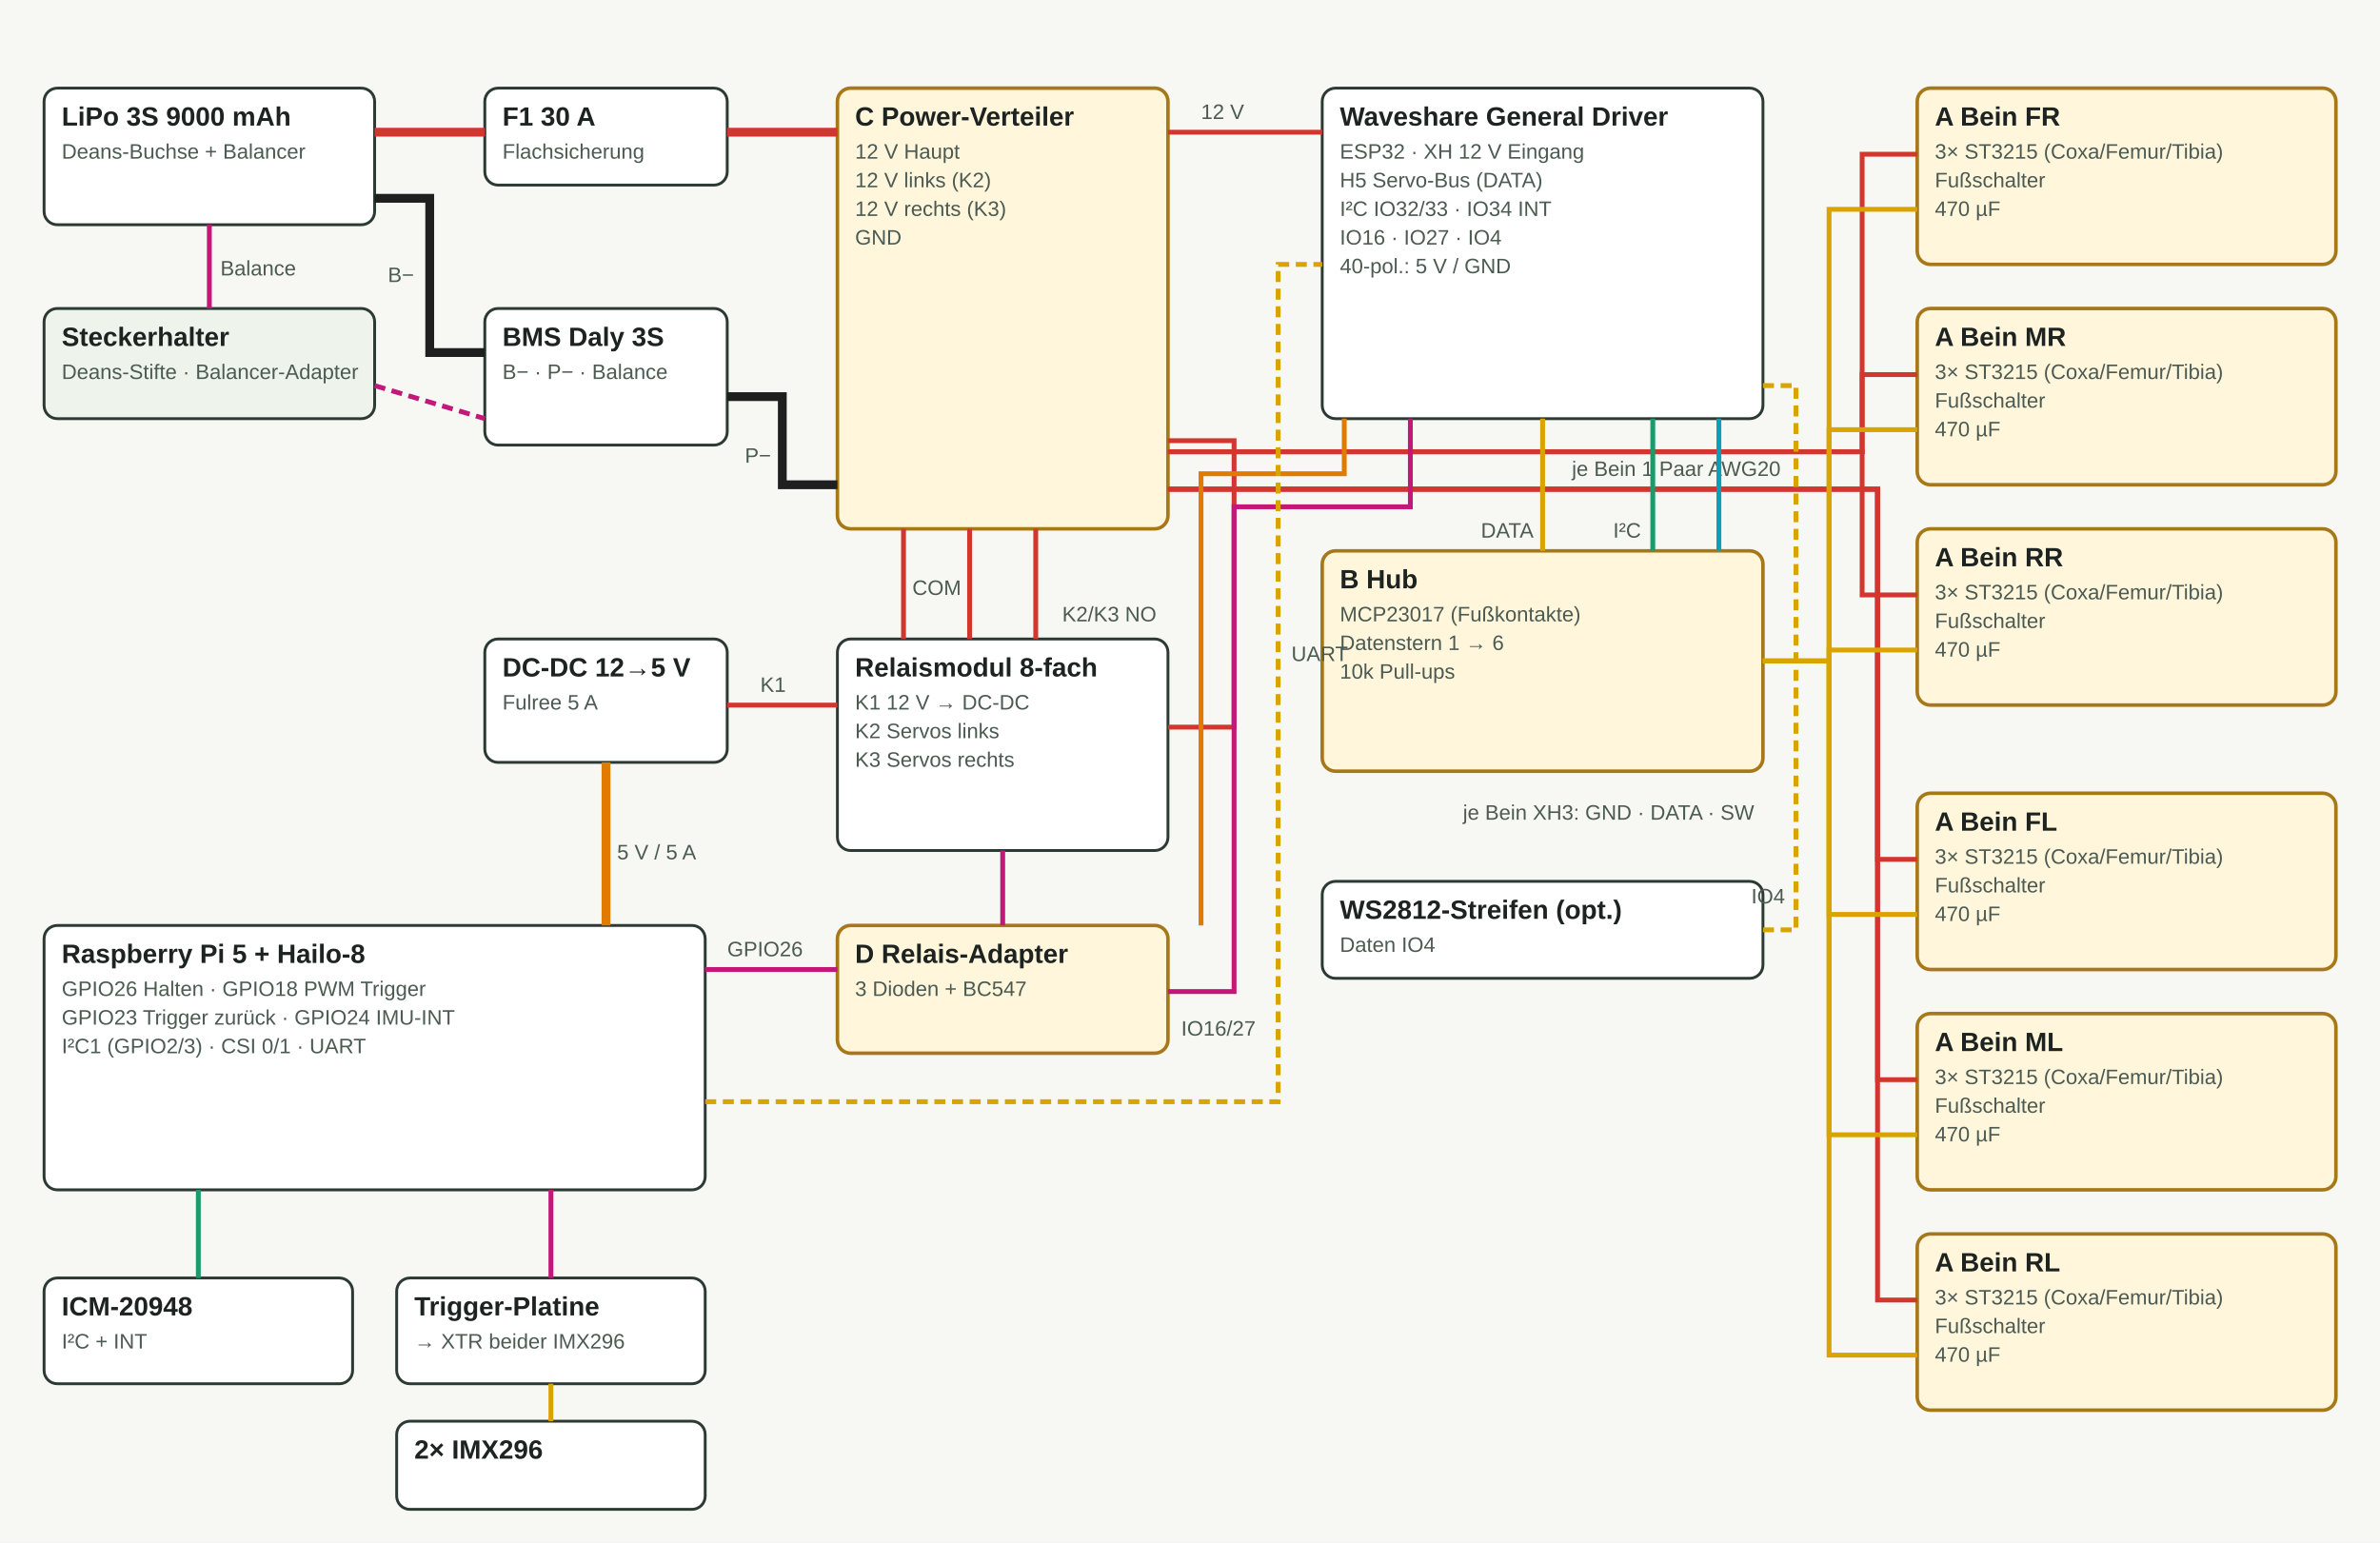
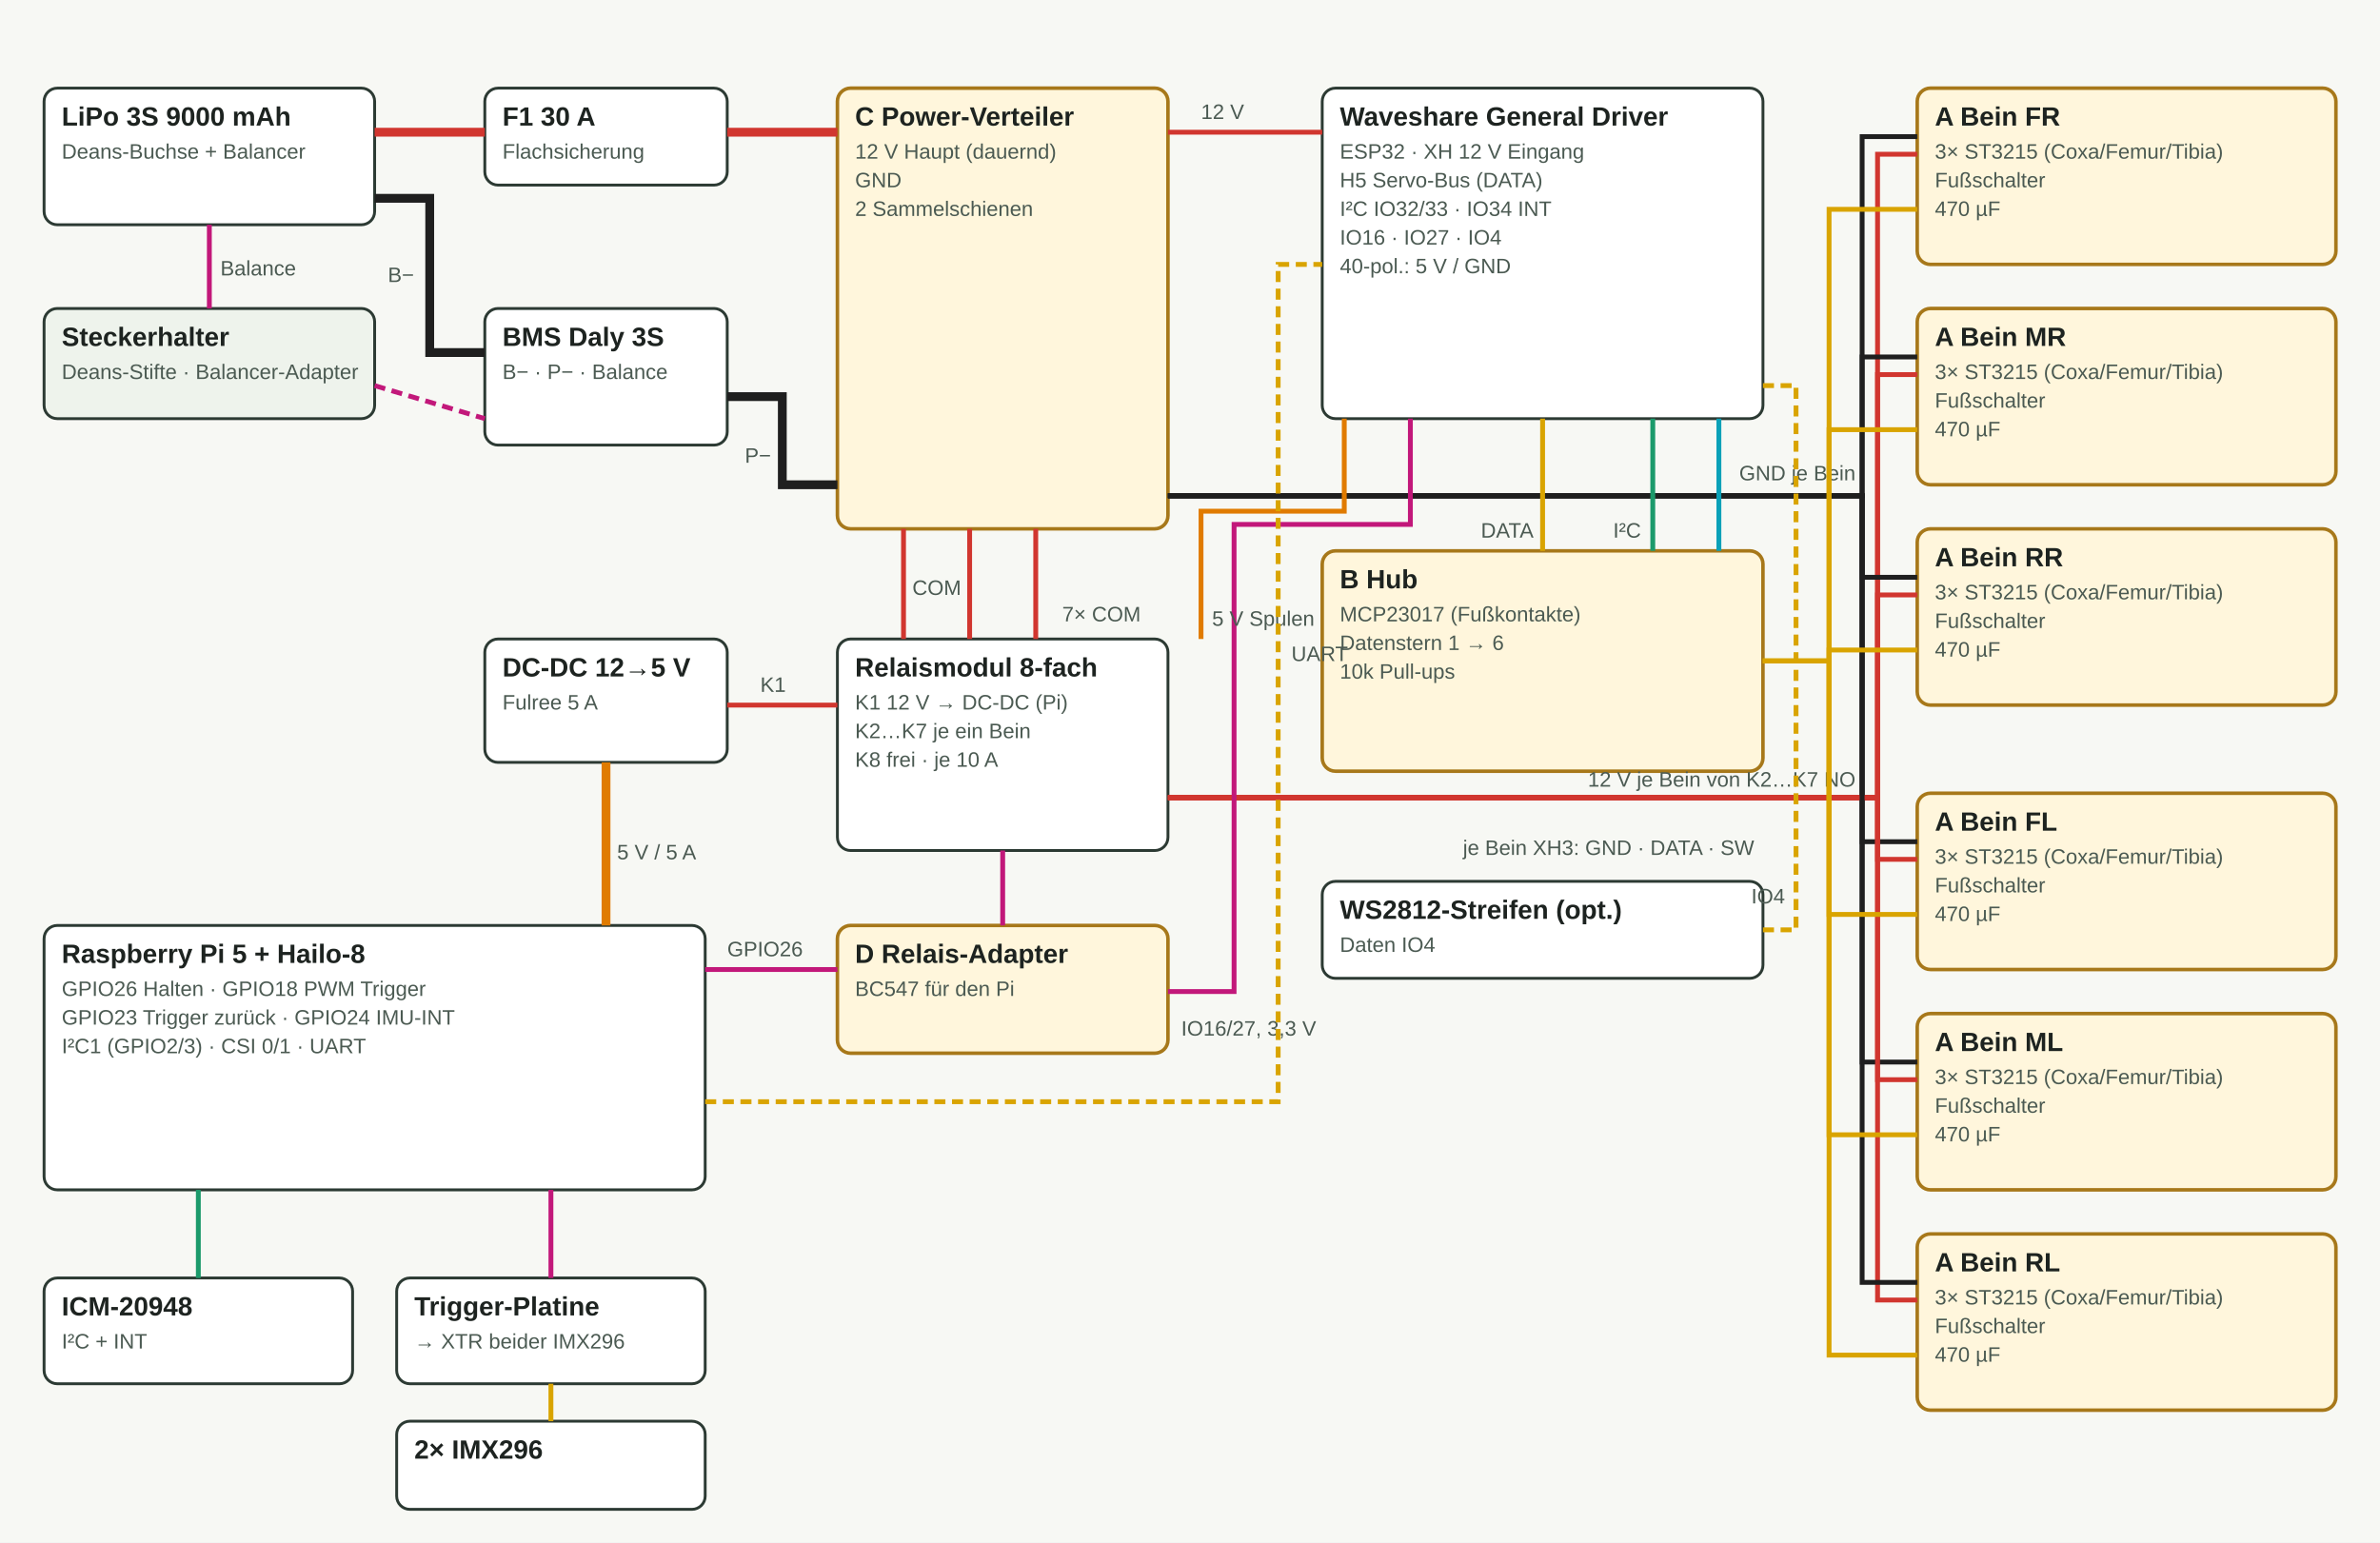
<svg xmlns="http://www.w3.org/2000/svg" viewBox="0 0 1080 700" width="1080" class="pcb" role="img" aria-label="Blockschaltbild SLARC">
  <style>
svg{font-family:'IBM Plex Sans','Segoe UI',Arial,sans-serif}
.bg{fill:#f7f8f4}.board{fill:#2f6b4a}.boardedge{fill:none;stroke:#1f4a33;stroke-width:2}
.pad{fill:#c9b37a;stroke:#8a7440;stroke-width:.8}.padhole{fill:#2a2a2a}
.txt{fill:#1d2320;font-size:11px}.small{fill:#1d2320;font-size:9.5px}.title{fill:#1d2320;font-size:14px;font-weight:600}
.btxt{fill:#f2f5ef;font-size:9px}.bsmall{fill:#e9efe6;font-size:8px}
.comp{fill:#e8e3d3;stroke:#3a3a3a;stroke-width:1}.hdr{fill:#f1f1ee;stroke:#3a3a3a;stroke-width:1}
.ic{fill:#26292b;stroke:#111;stroke-width:1}.ictxt{fill:#e8e8e8;font-size:8px}
.res{fill:#d8c39b;stroke:#6b5a37;stroke-width:1}.dio{fill:#c84b2f;stroke:#7a2b18;stroke-width:1}.band{fill:#1e1e1e}
.cap{fill:#2b4e8c;stroke:#162a4d;stroke-width:1}
.n12{stroke:#d1362f}.ngnd{stroke:#1f1f1f}.ndata{stroke:#d9a400}.nsw{stroke:#2f6fdb}.ni2c{stroke:#1b9a6b}
.n33{stroke:#9b59b6}.n5{stroke:#e07b00}.nctl{stroke:#c2187a}.nint{stroke:#0aa1b8}
.f12{fill:#d1362f}.fgnd{fill:#1f1f1f}.fdata{fill:#d9a400}.fsw{fill:#2f6fdb}.fi2c{fill:#1b9a6b}.f33{fill:#9b59b6}.f5{fill:#e07b00}.fctl{fill:#c2187a}.fint{fill:#0aa1b8}
.bar{stroke-width:7;stroke-linecap:round;opacity:.55}.trace{stroke-width:3.2;stroke-linecap:round;opacity:.7}
.wire{stroke-width:2.6;fill:none;stroke-linecap:round}.drill{fill:none;stroke:#fff;stroke-width:1.4;stroke-dasharray:3 2}
.box{fill:#ffffff;stroke:#2c3a33;stroke-width:1.3}.box2{fill:#eef3ec;stroke:#2c3a33;stroke-width:1.3}.boxnew{fill:#fff6dc;stroke:#a7781a;stroke-width:1.6}
.lab{fill:#1d2320;font-size:11px}.labb{fill:#1d2320;font-size:12px;font-weight:600}.labs{fill:#4b5a52;font-size:9.5px}
.ln{fill:none;stroke-width:2.2}.lnth{fill:none;stroke-width:4}.dash{stroke-dasharray:5 3}
</style>
  <rect width="1080" height="700" class="bg" />
  <rect x="20" y="40" width="150" height="62" rx="6" class="box" />
  <text x="28.0" y="57.0" class="labb" text-anchor="start">LiPo 3S 9000 mAh</text>
  <text x="28.0" y="72.0" class="labs" text-anchor="start">Deans-Buchse + Balancer</text>
  <rect x="20" y="140" width="150" height="50" rx="6" class="box2" />
  <text x="28.0" y="157.0" class="labb" text-anchor="start">Steckerhalter</text>
  <text x="28.0" y="172.0" class="labs" text-anchor="start">Deans-Stifte · Balancer-Adapter</text>
  <rect x="220" y="40" width="110" height="44" rx="6" class="box" />
  <text x="228.0" y="57.0" class="labb" text-anchor="start">F1 30 A</text>
  <text x="228.0" y="72.0" class="labs" text-anchor="start">Flachsicherung</text>
  <rect x="220" y="140" width="110" height="62" rx="6" class="box" />
  <text x="228.0" y="157.0" class="labb" text-anchor="start">BMS Daly 3S</text>
  <text x="228.0" y="172.0" class="labs" text-anchor="start">B− · P− · Balance</text>
  <rect x="380" y="40" width="150" height="200" rx="6" class="boxnew" />
  <text x="388.0" y="57.0" class="labb" text-anchor="start">C Power-Verteiler</text>
-   <text x="388.0" y="72.0" class="labs" text-anchor="start">12 V Haupt</text>
-   <text x="388.0" y="85.0" class="labs" text-anchor="start">12 V links (K2)</text>
-   <text x="388.0" y="98.0" class="labs" text-anchor="start">12 V rechts (K3)</text>
-   <text x="388.0" y="111.0" class="labs" text-anchor="start">GND</text>
+   <text x="388.0" y="72.0" class="labs" text-anchor="start">12 V Haupt (dauernd)</text>
+   <text x="388.0" y="85.0" class="labs" text-anchor="start">GND</text>
+   <text x="388.0" y="98.0" class="labs" text-anchor="start">2 Sammelschienen</text>
  <rect x="380" y="290" width="150" height="96" rx="6" class="box" />
  <text x="388.0" y="307.0" class="labb" text-anchor="start">Relaismodul 8-fach</text>
-   <text x="388.0" y="322.0" class="labs" text-anchor="start">K1 12 V → DC-DC</text>
-   <text x="388.0" y="335.0" class="labs" text-anchor="start">K2 Servos links</text>
-   <text x="388.0" y="348.0" class="labs" text-anchor="start">K3 Servos rechts</text>
+   <text x="388.0" y="322.0" class="labs" text-anchor="start">K1 12 V → DC-DC (Pi)</text>
+   <text x="388.0" y="335.0" class="labs" text-anchor="start">K2…K7 je ein Bein</text>
+   <text x="388.0" y="348.0" class="labs" text-anchor="start">K8 frei · je 10 A</text>
  <rect x="380" y="420" width="150" height="58" rx="6" class="boxnew" />
  <text x="388.0" y="437.0" class="labb" text-anchor="start">D Relais-Adapter</text>
-   <text x="388.0" y="452.0" class="labs" text-anchor="start">3 Dioden + BC547</text>
+   <text x="388.0" y="452.0" class="labs" text-anchor="start">BC547 für den Pi</text>
  <rect x="220" y="290" width="110" height="56" rx="6" class="box" />
  <text x="228.0" y="307.0" class="labb" text-anchor="start">DC-DC 12→5 V</text>
  <text x="228.0" y="322.0" class="labs" text-anchor="start">Fulree 5 A</text>
  <rect x="20" y="420" width="300" height="120" rx="6" class="box" />
  <text x="28.0" y="437.0" class="labb" text-anchor="start">Raspberry Pi 5 + Hailo-8</text>
  <text x="28.0" y="452.0" class="labs" text-anchor="start">GPIO26 Halten · GPIO18 PWM Trigger</text>
  <text x="28.0" y="465.0" class="labs" text-anchor="start">GPIO23 Trigger zurück · GPIO24 IMU-INT</text>
  <text x="28.0" y="478.0" class="labs" text-anchor="start">I²C1 (GPIO2/3) · CSI 0/1 · UART</text>
  <rect x="20" y="580" width="140" height="48" rx="6" class="box" />
  <text x="28.0" y="597.0" class="labb" text-anchor="start">ICM-20948</text>
  <text x="28.0" y="612.0" class="labs" text-anchor="start">I²C + INT</text>
  <rect x="180" y="580" width="140" height="48" rx="6" class="box" />
  <text x="188.0" y="597.0" class="labb" text-anchor="start">Trigger-Platine</text>
  <text x="188.0" y="612.0" class="labs" text-anchor="start">→ XTR beider IMX296</text>
  <rect x="180" y="645" width="140" height="40" rx="6" class="box" />
  <text x="188.0" y="662.0" class="labb" text-anchor="start">2× IMX296</text>
  <rect x="600" y="40" width="200" height="150" rx="6" class="box" />
  <text x="608.0" y="57.0" class="labb" text-anchor="start">Waveshare General Driver</text>
  <text x="608.0" y="72.0" class="labs" text-anchor="start">ESP32 · XH 12 V Eingang</text>
  <text x="608.0" y="85.0" class="labs" text-anchor="start">H5 Servo-Bus (DATA)</text>
  <text x="608.0" y="98.0" class="labs" text-anchor="start">I²C IO32/33 · IO34 INT</text>
  <text x="608.0" y="111.0" class="labs" text-anchor="start">IO16 · IO27 · IO4</text>
  <text x="608.0" y="124.0" class="labs" text-anchor="start">40-pol.: 5 V / GND</text>
  <rect x="600" y="250" width="200" height="100" rx="6" class="boxnew" />
  <text x="608.0" y="267.0" class="labb" text-anchor="start">B Hub</text>
  <text x="608.0" y="282.0" class="labs" text-anchor="start">MCP23017 (Fußkontakte)</text>
  <text x="608.0" y="295.0" class="labs" text-anchor="start">Datenstern 1 → 6</text>
  <text x="608.0" y="308.0" class="labs" text-anchor="start">10k Pull-ups</text>
  <rect x="600" y="400" width="200" height="44" rx="6" class="box" />
  <text x="608.0" y="417.0" class="labb" text-anchor="start">WS2812-Streifen (opt.)</text>
  <text x="608.0" y="432.0" class="labs" text-anchor="start">Daten IO4</text>
  <rect x="870" y="40" width="190" height="80" rx="6" class="boxnew" />
  <text x="878.0" y="57.0" class="labb" text-anchor="start">A Bein FR</text>
  <text x="878.0" y="72.0" class="labs" text-anchor="start">3× ST3215 (Coxa/Femur/Tibia)</text>
  <text x="878.0" y="85.0" class="labs" text-anchor="start">Fußschalter</text>
  <text x="878.0" y="98.0" class="labs" text-anchor="start">470 µF</text>
  <rect x="870" y="140" width="190" height="80" rx="6" class="boxnew" />
  <text x="878.0" y="157.0" class="labb" text-anchor="start">A Bein MR</text>
  <text x="878.0" y="172.0" class="labs" text-anchor="start">3× ST3215 (Coxa/Femur/Tibia)</text>
  <text x="878.0" y="185.0" class="labs" text-anchor="start">Fußschalter</text>
  <text x="878.0" y="198.0" class="labs" text-anchor="start">470 µF</text>
  <rect x="870" y="240" width="190" height="80" rx="6" class="boxnew" />
  <text x="878.0" y="257.0" class="labb" text-anchor="start">A Bein RR</text>
  <text x="878.0" y="272.0" class="labs" text-anchor="start">3× ST3215 (Coxa/Femur/Tibia)</text>
  <text x="878.0" y="285.0" class="labs" text-anchor="start">Fußschalter</text>
  <text x="878.0" y="298.0" class="labs" text-anchor="start">470 µF</text>
  <rect x="870" y="360" width="190" height="80" rx="6" class="boxnew" />
  <text x="878.0" y="377.0" class="labb" text-anchor="start">A Bein FL</text>
  <text x="878.0" y="392.0" class="labs" text-anchor="start">3× ST3215 (Coxa/Femur/Tibia)</text>
  <text x="878.0" y="405.0" class="labs" text-anchor="start">Fußschalter</text>
  <text x="878.0" y="418.0" class="labs" text-anchor="start">470 µF</text>
  <rect x="870" y="460" width="190" height="80" rx="6" class="boxnew" />
  <text x="878.0" y="477.0" class="labb" text-anchor="start">A Bein ML</text>
  <text x="878.0" y="492.0" class="labs" text-anchor="start">3× ST3215 (Coxa/Femur/Tibia)</text>
  <text x="878.0" y="505.0" class="labs" text-anchor="start">Fußschalter</text>
  <text x="878.0" y="518.0" class="labs" text-anchor="start">470 µF</text>
  <rect x="870" y="560" width="190" height="80" rx="6" class="boxnew" />
  <text x="878.0" y="577.0" class="labb" text-anchor="start">A Bein RL</text>
  <text x="878.0" y="592.0" class="labs" text-anchor="start">3× ST3215 (Coxa/Femur/Tibia)</text>
  <text x="878.0" y="605.0" class="labs" text-anchor="start">Fußschalter</text>
  <text x="878.0" y="618.0" class="labs" text-anchor="start">470 µF</text>
  <polyline points="170,60 220,60" class="lnth n12" />
  <polyline points="330,60 380,60" class="lnth n12" />
  <polyline points="170,90 195,90 195,160 220,160" class="lnth ngnd" />
  <text x="176.0" y="128.0" class="labs" text-anchor="start">B−</text>
  <polyline points="330,180 355,180 355,220 380,220" class="lnth ngnd" />
  <text x="338.0" y="210.0" class="labs" text-anchor="start">P−</text>
  <polyline points="95,102 95,140" class="ln nctl" />
  <text x="100.0" y="125.0" class="labs" text-anchor="start">Balance</text>
  <polyline points="170,175 220,190" class="ln nctl dash" />
  <polyline points="410,240 410,290" class="ln n12" />
  <text x="414.0" y="270.0" class="labs" text-anchor="start">COM</text>
  <polyline points="440,240 440,290" class="ln n12" />
  <polyline points="470,240 470,290" class="ln n12" />
  <polyline points="380,320 330,320" class="ln n12" />
  <text x="345.0" y="314.0" class="labs" text-anchor="start">K1</text>
  <polyline points="275,346 275,420" class="lnth n5" />
  <text x="280.0" y="390.0" class="labs" text-anchor="start">5 V / 5 A</text>
-   <polyline points="530,330 560,330 560,200 530,200" class="ln n12" />
-   <text x="482.0" y="282.0" class="labs" text-anchor="start">K2/K3 NO</text>
+   <text x="482.0" y="282.0" class="labs" text-anchor="start">7× COM</text>
  <polyline points="530,60 600,60" class="ln n12" />
  <text x="545.0" y="54.0" class="labs" text-anchor="start">12 V</text>
-   <polyline points="530,205 845,205 845,70 870,70" class="ln n12" />
-   <polyline points="530,205 845,205 845,170 870,170" class="ln n12" />
-   <polyline points="530,205 845,205 845,270 870,270" class="ln n12" />
-   <polyline points="530,222 852,222 852,390 870,390" class="ln n12" />
-   <polyline points="530,222 852,222 852,490 870,490" class="ln n12" />
-   <polyline points="530,222 852,222 852,590 870,590" class="ln n12" />
-   <text x="808.0" y="216.0" class="labs" text-anchor="end">je Bein 1 Paar AWG20</text>
+   <polyline points="530,362 852,362 852,70 870,70" class="ln n12" />
+   <polyline points="530,225 845,225 845,62 870,62" class="ln ngnd" />
+   <polyline points="530,362 852,362 852,170 870,170" class="ln n12" />
+   <polyline points="530,225 845,225 845,162 870,162" class="ln ngnd" />
+   <polyline points="530,362 852,362 852,270 870,270" class="ln n12" />
+   <polyline points="530,225 845,225 845,262 870,262" class="ln ngnd" />
+   <polyline points="530,362 852,362 852,390 870,390" class="ln n12" />
+   <polyline points="530,225 845,225 845,382 870,382" class="ln ngnd" />
+   <polyline points="530,362 852,362 852,490 870,490" class="ln n12" />
+   <polyline points="530,225 845,225 845,482 870,482" class="ln ngnd" />
+   <polyline points="530,362 852,362 852,590 870,590" class="ln n12" />
+   <polyline points="530,225 845,225 845,582 870,582" class="ln ngnd" />
+   <text x="842.0" y="218.0" class="labs" text-anchor="end">GND je Bein</text>
+   <text x="842.0" y="357.0" class="labs" text-anchor="end">12 V je Bein von K2…K7 NO</text>
  <polyline points="700,190 700,250" class="ln ndata" />
  <text x="672.0" y="244.0" class="labs" text-anchor="start">DATA</text>
  <polyline points="750,190 750,250" class="ln ni2c" />
  <text x="732.0" y="244.0" class="labs" text-anchor="start">I²C</text>
  <polyline points="780,250 780,190" class="ln nint" />
  <polyline points="800,300 830,300 830,95 870,95" class="ln ndata" />
  <polyline points="800,300 830,300 830,195 870,195" class="ln ndata" />
  <polyline points="800,300 830,300 830,295 870,295" class="ln ndata" />
  <polyline points="800,300 830,300 830,415 870,415" class="ln ndata" />
  <polyline points="800,300 830,300 830,515 870,515" class="ln ndata" />
  <polyline points="800,300 830,300 830,615 870,615" class="ln ndata" />
-   <text x="796.0" y="372.0" class="labs" text-anchor="end">je Bein XH3: GND · DATA · SW</text>
-   <polyline points="640,190 640,230 560,230 560,450 530,450" class="ln nctl" />
-   <text x="536.0" y="470.0" class="labs" text-anchor="start">IO16/27</text>
-   <polyline points="610,190 610,215 545,215 545,420" class="ln n5" />
+   <text x="796.0" y="388.0" class="labs" text-anchor="end">je Bein XH3: GND · DATA · SW</text>
+   <polyline points="640,190 640,238 560,238 560,450 530,450" class="ln nctl" />
+   <text x="536.0" y="470.0" class="labs" text-anchor="start">IO16/27, 3,3 V</text>
+   <polyline points="610,190 610,232 545,232 545,290" class="ln n5" />
+   <text x="550.0" y="284.0" class="labs" text-anchor="start">5 V Spulen</text>
  <polyline points="455,420 455,386" class="ln nctl" />
  <polyline points="320,440 380,440" class="ln nctl" />
  <text x="330.0" y="434.0" class="labs" text-anchor="start">GPIO26</text>
  <polyline points="800,175 815,175 815,422 800,422" class="ln ndata dash" />
  <text x="810.0" y="410.0" class="labs" text-anchor="end">IO4</text>
  <polyline points="320,500 580,500 580,120 600,120" class="ln ndata dash" />
  <text x="586.0" y="300.0" class="labs" text-anchor="start">UART</text>
  <polyline points="90,540 90,580" class="ln ni2c" />
  <polyline points="250,540 250,580" class="ln nctl" />
  <polyline points="250,628 250,645" class="ln ndata" />
</svg>
